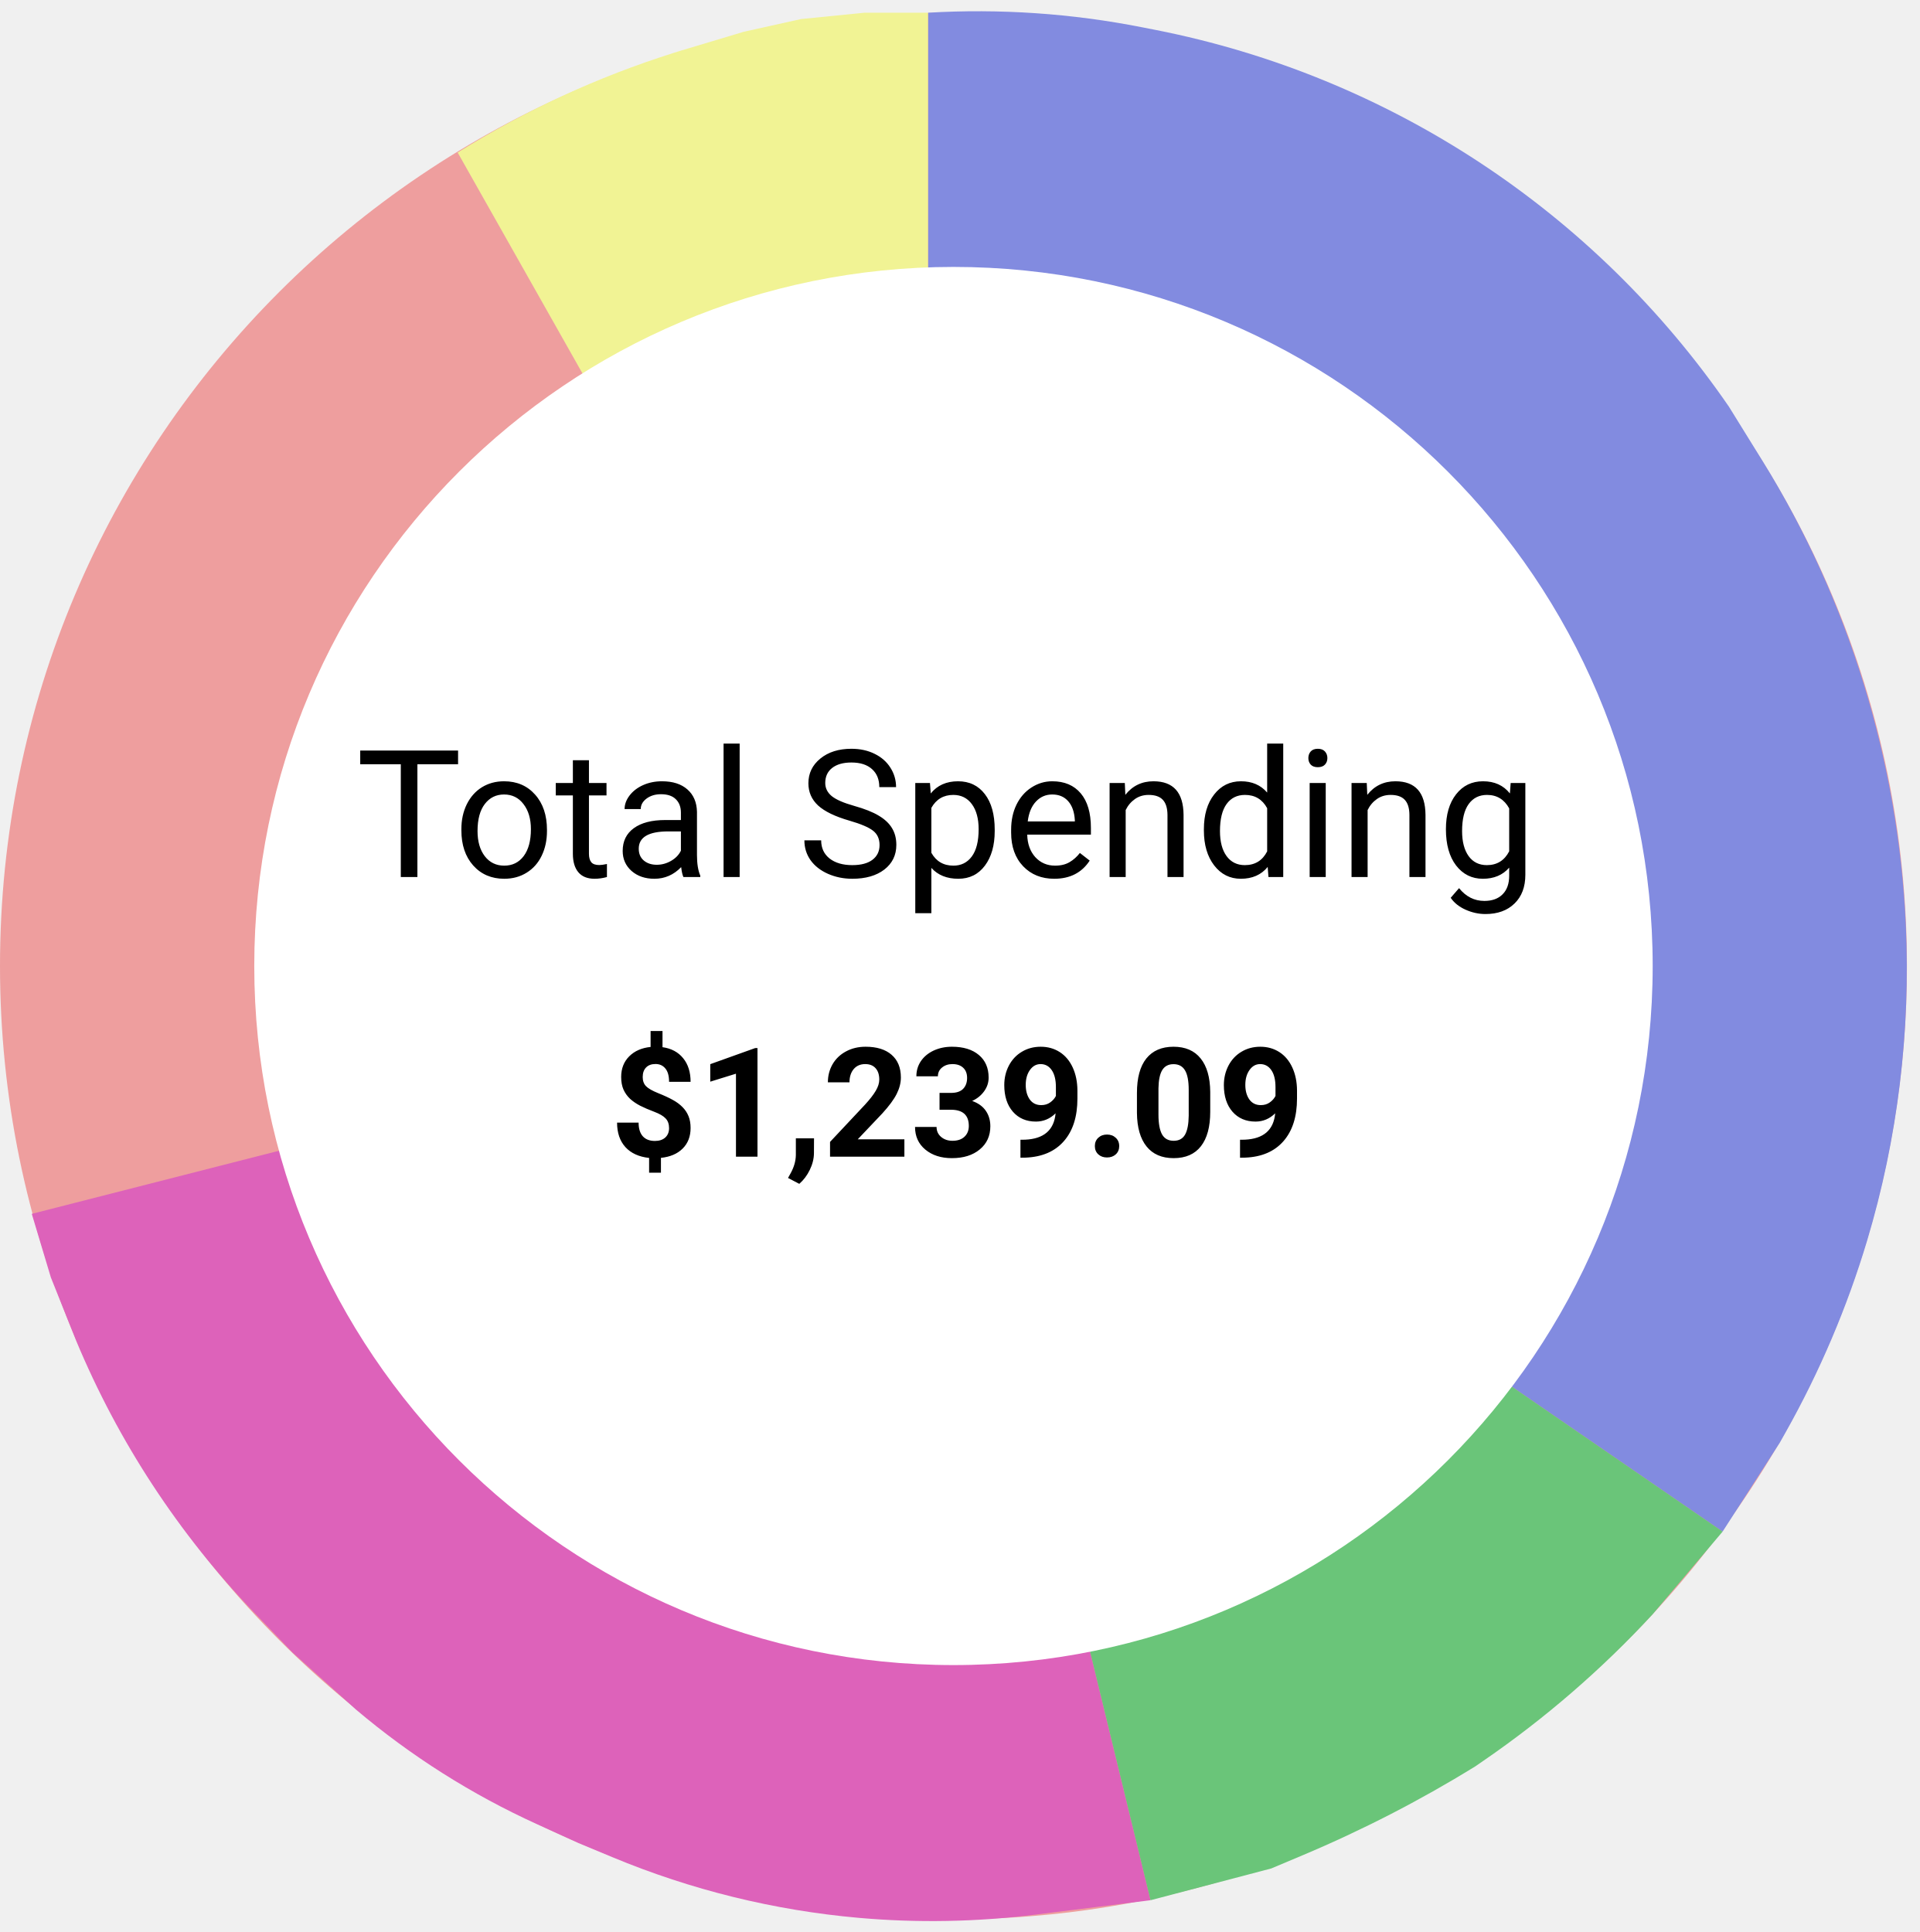
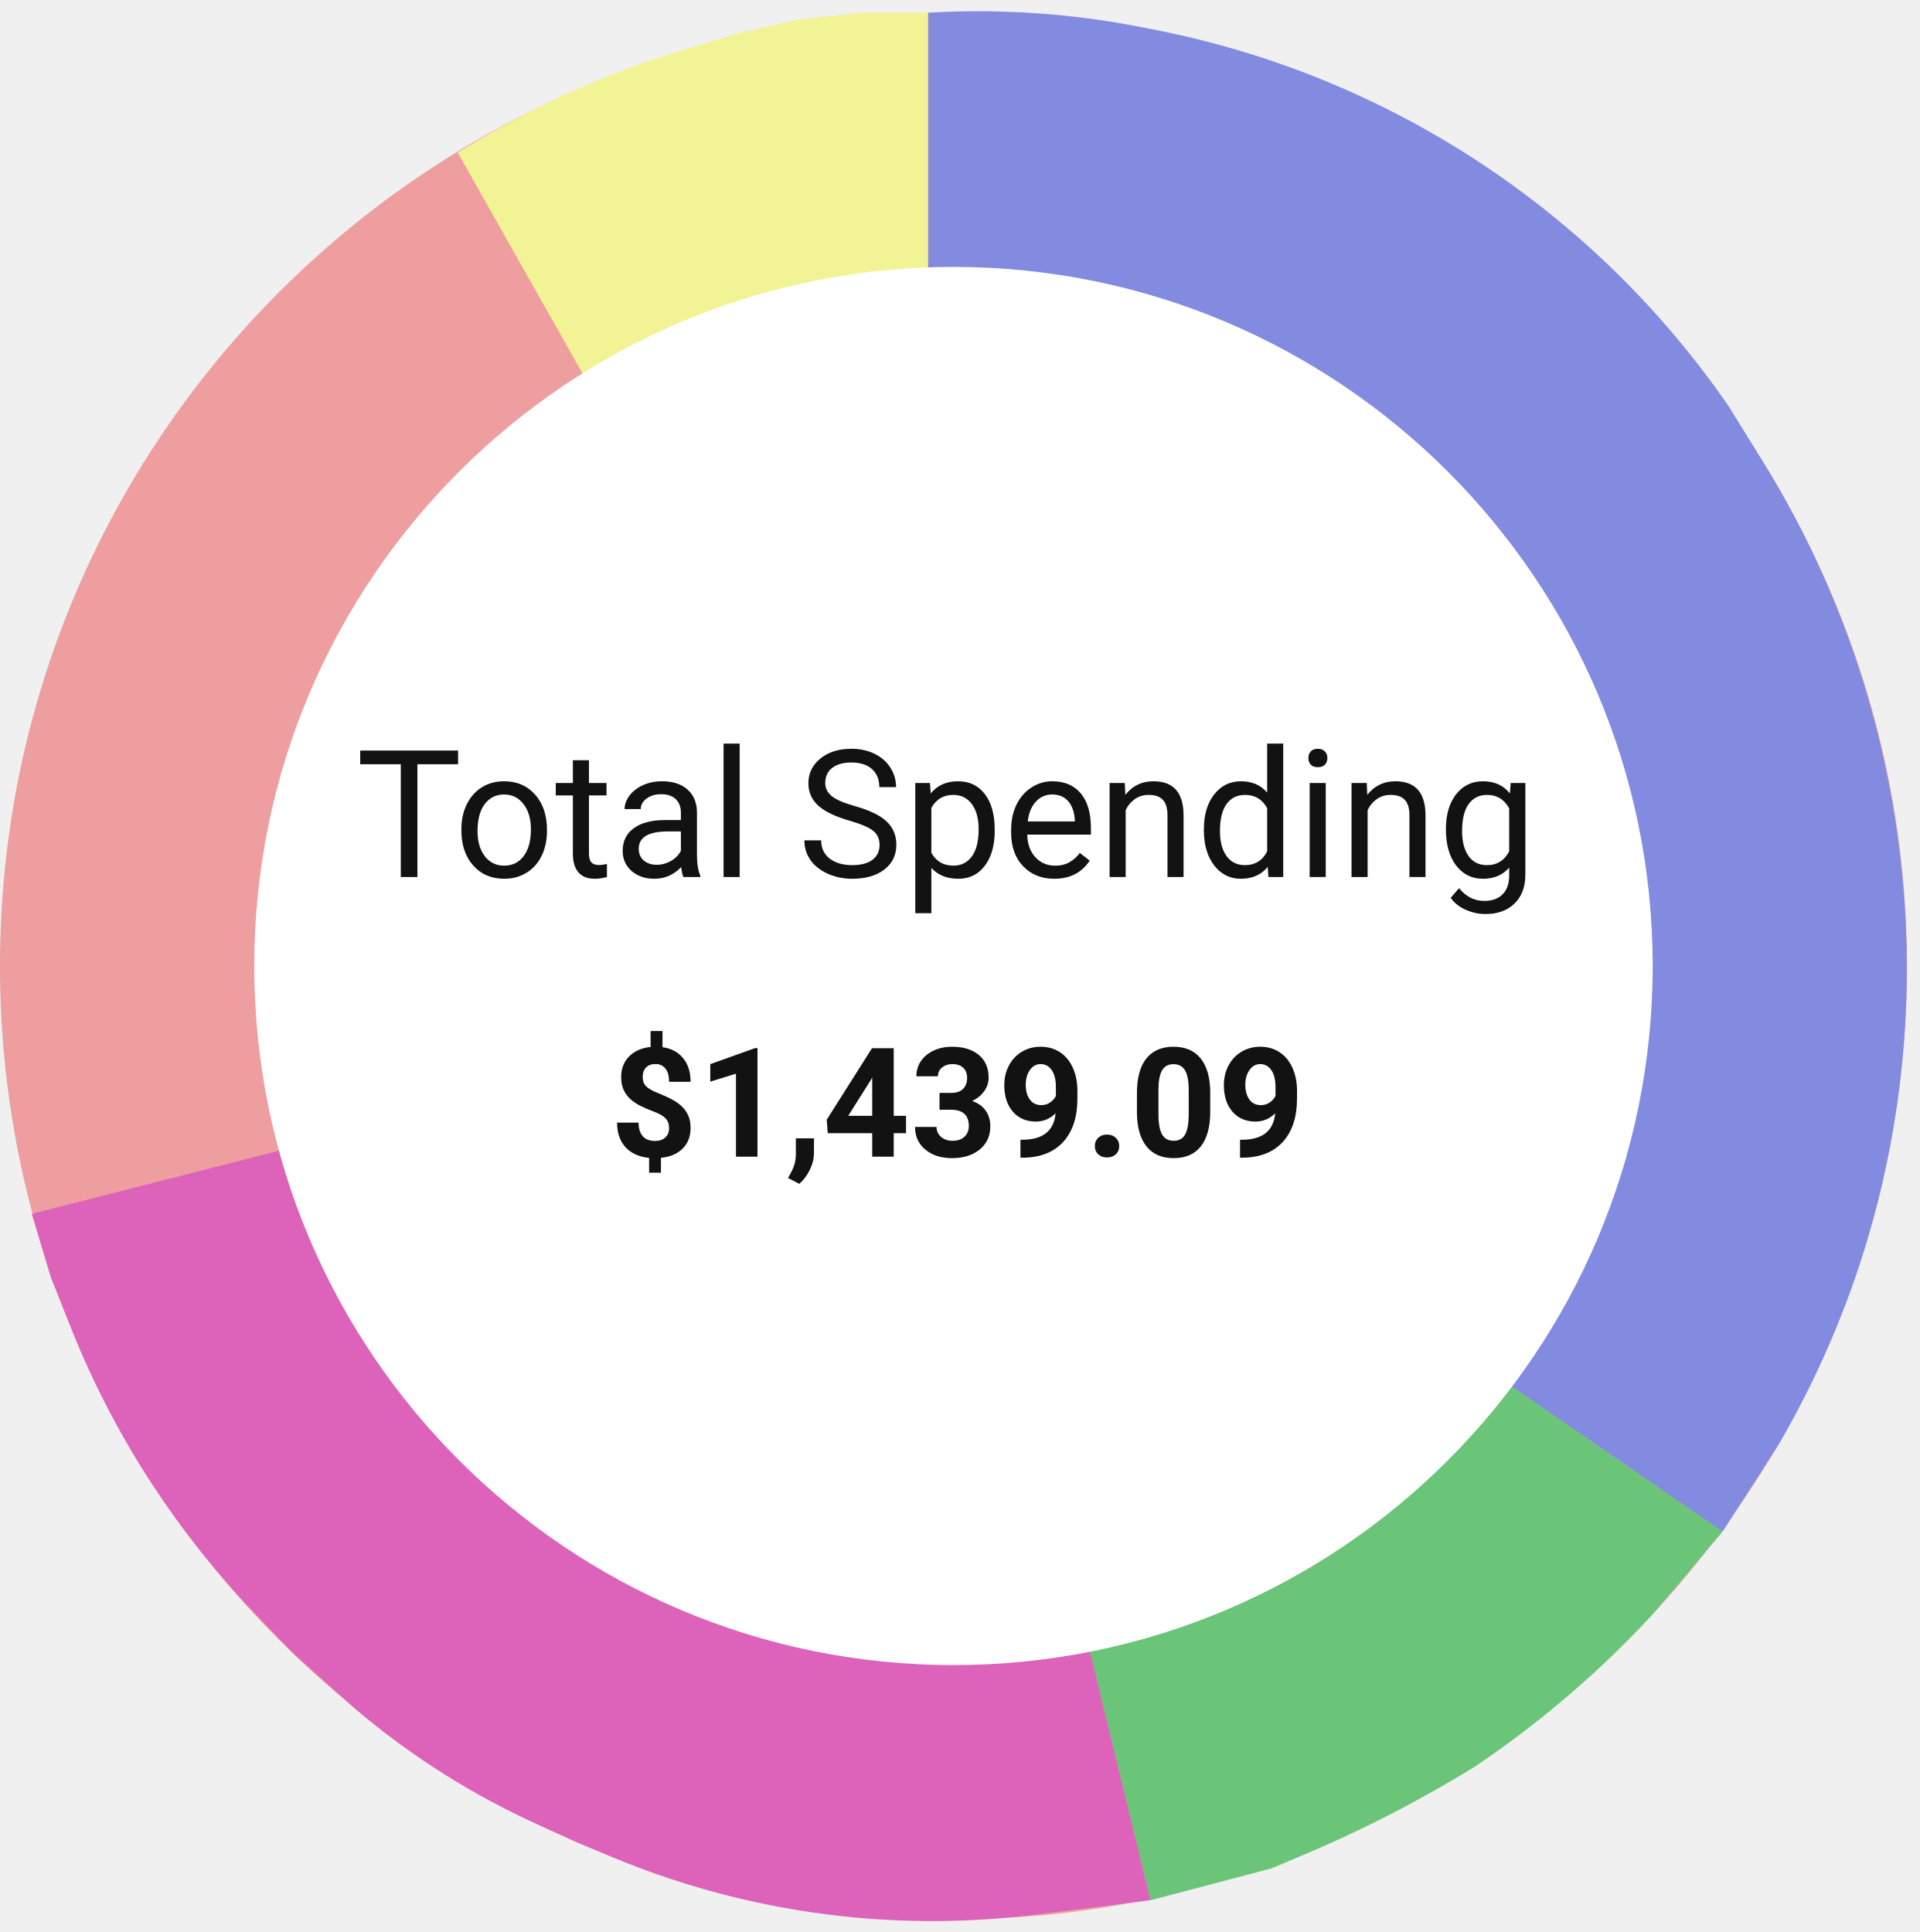
<svg xmlns="http://www.w3.org/2000/svg" width="151" height="152" viewBox="0 0 151 152" fill="none">
  <circle cx="75" cy="76" r="75" fill="#EE9E9E" />
  <path d="M90.5 149.5L73 77.5L2.5 95.5L4 100.5L6 105.5C9.305 113.431 14.053 120.68 20.003 126.878L23 130L28 134.5C32.313 138.149 37.108 141.186 42.252 143.523L45.5 145L48.175 146.115C54.355 148.69 60.894 150.299 67.563 150.888C72.175 151.295 76.816 151.21 81.41 150.636L90.5 149.5Z" fill="#DD62BA" />
  <path d="M73 77.5V1C78.644 0.668 84.307 1.054 89.853 2.149L90.927 2.36C109.245 5.976 125.422 16.614 136 32L138.66 36.297C145.441 47.251 149.319 59.902 149.912 72.771C150.298 81.133 149.271 89.596 146.866 97.615C145.293 102.855 143.146 107.906 140.464 112.675L140 113.5L135.5 120.5L73 77.5Z" fill="#828BE0" />
  <path d="M135.5 120.5L73 77.5L90.5 149.5L100 147L102.466 145.962C107.148 143.99 111.673 141.663 116 139L116.711 138.511C121.555 135.181 126.012 131.32 130 127L135.5 120.5Z" fill="#6AC579" />
  <path d="M73 1V77.5L36 12C41.312 8.68 47.023 6.045 52.996 4.159L53.5 4L58.5 2.5L63 1.5L68 1H73Z" fill="#F1F394" />
  <circle cx="75" cy="76" r="55" fill="white" />
-   <path d="M36.032 60.127H32.833V69H31.527V60.127H28.335V59.047H36.032V60.127ZM36.292 65.233C36.292 64.509 36.433 63.857 36.716 63.278C37.003 62.7 37.399 62.253 37.905 61.938C38.416 61.624 38.997 61.467 39.648 61.467C40.656 61.467 41.469 61.815 42.089 62.513C42.713 63.21 43.025 64.137 43.025 65.295V65.384C43.025 66.104 42.886 66.751 42.608 67.325C42.335 67.895 41.941 68.339 41.426 68.658C40.915 68.977 40.328 69.137 39.662 69.137C38.66 69.137 37.846 68.788 37.222 68.091C36.602 67.394 36.292 66.471 36.292 65.322V65.233ZM37.563 65.384C37.563 66.204 37.753 66.863 38.131 67.359C38.514 67.856 39.024 68.105 39.662 68.105C40.305 68.105 40.815 67.854 41.193 67.353C41.572 66.847 41.761 66.14 41.761 65.233C41.761 64.422 41.567 63.766 41.18 63.265C40.797 62.759 40.286 62.506 39.648 62.506C39.024 62.506 38.52 62.754 38.138 63.251C37.755 63.748 37.563 64.459 37.563 65.384ZM46.327 59.812V61.603H47.708V62.581H46.327V67.168C46.327 67.464 46.389 67.688 46.512 67.838C46.635 67.984 46.844 68.057 47.141 68.057C47.286 68.057 47.487 68.029 47.742 67.975V69C47.41 69.091 47.086 69.137 46.772 69.137C46.206 69.137 45.78 68.966 45.493 68.624C45.206 68.282 45.062 67.797 45.062 67.168V62.581H43.716V61.603H45.062V59.812H46.327ZM53.758 69C53.685 68.854 53.626 68.594 53.58 68.221C52.992 68.831 52.29 69.137 51.475 69.137C50.745 69.137 50.146 68.932 49.677 68.522C49.212 68.107 48.98 67.583 48.98 66.949C48.98 66.179 49.271 65.582 49.855 65.158C50.442 64.73 51.267 64.516 52.329 64.516H53.56V63.935C53.56 63.492 53.427 63.142 53.163 62.882C52.899 62.617 52.509 62.485 51.994 62.485C51.543 62.485 51.165 62.599 50.859 62.827C50.554 63.055 50.401 63.331 50.401 63.654H49.13C49.13 63.285 49.26 62.93 49.52 62.588C49.784 62.242 50.139 61.968 50.586 61.768C51.037 61.567 51.532 61.467 52.069 61.467C52.922 61.467 53.589 61.681 54.072 62.109C54.555 62.533 54.806 63.119 54.824 63.866V67.27C54.824 67.95 54.911 68.49 55.084 68.891V69H53.758ZM51.659 68.036C52.056 68.036 52.432 67.934 52.787 67.728C53.143 67.523 53.4 67.257 53.56 66.929V65.411H52.568C51.019 65.411 50.244 65.865 50.244 66.772C50.244 67.168 50.376 67.478 50.641 67.701C50.905 67.924 51.245 68.036 51.659 68.036ZM58.181 69H56.916V58.5H58.181V69ZM66.814 64.564C65.689 64.24 64.868 63.843 64.353 63.374C63.843 62.9 63.588 62.317 63.588 61.624C63.588 60.84 63.9 60.193 64.524 59.683C65.153 59.168 65.969 58.91 66.972 58.91C67.655 58.91 68.264 59.042 68.797 59.307C69.335 59.571 69.749 59.935 70.041 60.4C70.337 60.865 70.485 61.373 70.485 61.925H69.166C69.166 61.323 68.975 60.852 68.592 60.51C68.209 60.163 67.669 59.99 66.972 59.99C66.325 59.99 65.819 60.134 65.454 60.421C65.094 60.703 64.914 61.098 64.914 61.603C64.914 62.009 65.085 62.353 65.427 62.636C65.773 62.914 66.359 63.169 67.184 63.401C68.013 63.634 68.66 63.891 69.125 64.174C69.594 64.452 69.941 64.778 70.164 65.151C70.392 65.525 70.506 65.965 70.506 66.471C70.506 67.277 70.191 67.924 69.562 68.412C68.934 68.895 68.093 69.137 67.04 69.137C66.356 69.137 65.718 69.007 65.126 68.747C64.534 68.483 64.076 68.123 63.752 67.667C63.433 67.211 63.273 66.694 63.273 66.115H64.593C64.593 66.717 64.814 67.193 65.256 67.544C65.703 67.89 66.297 68.064 67.04 68.064C67.733 68.064 68.264 67.922 68.633 67.64C69.002 67.357 69.186 66.972 69.186 66.484C69.186 65.997 69.016 65.621 68.674 65.356C68.332 65.088 67.712 64.823 66.814 64.564ZM78.244 65.384C78.244 66.509 77.987 67.416 77.472 68.105C76.957 68.793 76.259 69.137 75.38 69.137C74.482 69.137 73.776 68.852 73.261 68.282V71.844H71.996V61.603H73.151L73.213 62.424C73.728 61.786 74.443 61.467 75.359 61.467C76.248 61.467 76.95 61.802 77.465 62.472C77.984 63.142 78.244 64.074 78.244 65.268V65.384ZM76.98 65.24C76.98 64.406 76.802 63.748 76.446 63.265C76.091 62.782 75.603 62.54 74.983 62.54C74.218 62.54 73.644 62.88 73.261 63.559V67.093C73.639 67.767 74.218 68.105 74.997 68.105C75.603 68.105 76.084 67.865 76.439 67.387C76.799 66.904 76.98 66.188 76.98 65.24ZM82.927 69.137C81.924 69.137 81.108 68.809 80.48 68.152C79.851 67.492 79.536 66.61 79.536 65.507V65.274C79.536 64.541 79.675 63.887 79.953 63.312C80.236 62.734 80.628 62.283 81.129 61.959C81.635 61.631 82.182 61.467 82.769 61.467C83.731 61.467 84.478 61.783 85.012 62.417C85.545 63.05 85.811 63.957 85.811 65.138V65.664H80.801C80.819 66.393 81.031 66.983 81.436 67.435C81.847 67.881 82.366 68.105 82.995 68.105C83.442 68.105 83.82 68.013 84.13 67.831C84.44 67.649 84.711 67.407 84.943 67.106L85.716 67.708C85.096 68.66 84.166 69.137 82.927 69.137ZM82.769 62.506C82.259 62.506 81.831 62.693 81.484 63.066C81.138 63.435 80.924 63.955 80.842 64.625H84.547V64.529C84.51 63.887 84.337 63.39 84.027 63.039C83.717 62.684 83.298 62.506 82.769 62.506ZM88.478 61.603L88.519 62.533C89.084 61.822 89.822 61.467 90.733 61.467C92.296 61.467 93.085 62.349 93.099 64.112V69H91.834V64.106C91.829 63.572 91.706 63.178 91.465 62.923C91.228 62.668 90.856 62.54 90.351 62.54C89.94 62.54 89.58 62.649 89.27 62.868C88.961 63.087 88.719 63.374 88.546 63.73V69H87.281V61.603H88.478ZM94.698 65.24C94.698 64.106 94.967 63.194 95.505 62.506C96.043 61.813 96.747 61.467 97.617 61.467C98.483 61.467 99.169 61.763 99.675 62.355V58.5H100.939V69H99.777L99.716 68.207C99.21 68.827 98.506 69.137 97.603 69.137C96.747 69.137 96.047 68.786 95.505 68.084C94.967 67.382 94.698 66.466 94.698 65.336V65.24ZM95.963 65.384C95.963 66.222 96.136 66.879 96.482 67.353C96.829 67.826 97.307 68.064 97.918 68.064C98.72 68.064 99.306 67.704 99.675 66.983V63.586C99.296 62.889 98.716 62.54 97.932 62.54C97.312 62.54 96.829 62.779 96.482 63.258C96.136 63.736 95.963 64.445 95.963 65.384ZM104.282 69H103.018V61.603H104.282V69ZM102.915 59.642C102.915 59.437 102.977 59.263 103.1 59.122C103.227 58.981 103.414 58.91 103.66 58.91C103.906 58.91 104.093 58.981 104.221 59.122C104.348 59.263 104.412 59.437 104.412 59.642C104.412 59.847 104.348 60.018 104.221 60.154C104.093 60.291 103.906 60.359 103.66 60.359C103.414 60.359 103.227 60.291 103.1 60.154C102.977 60.018 102.915 59.847 102.915 59.642ZM107.509 61.603L107.55 62.533C108.115 61.822 108.853 61.467 109.765 61.467C111.328 61.467 112.116 62.349 112.13 64.112V69H110.865V64.106C110.861 63.572 110.738 63.178 110.496 62.923C110.259 62.668 109.888 62.54 109.382 62.54C108.972 62.54 108.612 62.649 108.302 62.868C107.992 63.087 107.75 63.374 107.577 63.73V69H106.312V61.603H107.509ZM113.736 65.24C113.736 64.087 114.003 63.171 114.536 62.492C115.069 61.809 115.776 61.467 116.655 61.467C117.558 61.467 118.262 61.786 118.768 62.424L118.829 61.603H119.984V68.822C119.984 69.779 119.7 70.534 119.13 71.085C118.565 71.636 117.804 71.912 116.847 71.912C116.313 71.912 115.792 71.798 115.281 71.57C114.771 71.342 114.381 71.03 114.112 70.634L114.769 69.875C115.311 70.545 115.974 70.88 116.758 70.88C117.373 70.88 117.852 70.707 118.193 70.36C118.54 70.014 118.713 69.526 118.713 68.897V68.262C118.207 68.845 117.517 69.137 116.642 69.137C115.776 69.137 115.074 68.788 114.536 68.091C114.003 67.394 113.736 66.443 113.736 65.24ZM115.008 65.384C115.008 66.218 115.179 66.874 115.521 67.353C115.862 67.826 116.341 68.064 116.956 68.064C117.754 68.064 118.339 67.701 118.713 66.977V63.6C118.326 62.893 117.744 62.54 116.97 62.54C116.354 62.54 115.874 62.779 115.527 63.258C115.181 63.736 115.008 64.445 115.008 65.384Z" fill="black" />
-   <path d="M52.629 88.756C52.629 88.436 52.539 88.182 52.359 87.994C52.184 87.803 51.883 87.627 51.457 87.467C51.031 87.307 50.664 87.148 50.355 86.992C50.047 86.832 49.781 86.65 49.559 86.447C49.34 86.24 49.168 85.998 49.043 85.721C48.922 85.443 48.861 85.113 48.861 84.731C48.861 84.07 49.072 83.529 49.494 83.107C49.916 82.686 50.477 82.439 51.176 82.369V81.115H52.113V82.387C52.805 82.484 53.346 82.773 53.736 83.254C54.127 83.731 54.322 84.35 54.322 85.111H52.629C52.629 84.643 52.531 84.293 52.336 84.062C52.145 83.828 51.887 83.711 51.562 83.711C51.242 83.711 50.994 83.803 50.818 83.986C50.643 84.166 50.555 84.416 50.555 84.736C50.555 85.033 50.641 85.272 50.812 85.451C50.984 85.631 51.303 85.814 51.768 86.002C52.236 86.189 52.621 86.367 52.922 86.535C53.223 86.699 53.477 86.887 53.684 87.098C53.891 87.305 54.049 87.543 54.158 87.812C54.268 88.078 54.322 88.389 54.322 88.744C54.322 89.408 54.115 89.947 53.701 90.361C53.287 90.775 52.717 91.019 51.99 91.094V92.26H51.059V91.1C50.258 91.014 49.637 90.731 49.195 90.25C48.758 89.766 48.539 89.123 48.539 88.322H50.232C50.232 88.787 50.342 89.144 50.56 89.394C50.783 89.641 51.102 89.764 51.516 89.764C51.859 89.764 52.131 89.674 52.33 89.494C52.529 89.311 52.629 89.064 52.629 88.756ZM59.584 91H57.891V84.473L55.869 85.1V83.723L59.402 82.457H59.584V91ZM62.871 93.139L61.986 92.676L62.197 92.295C62.459 91.818 62.594 91.344 62.602 90.871V89.559H64.031L64.025 90.731C64.022 91.164 63.912 91.602 63.697 92.043C63.482 92.484 63.207 92.85 62.871 93.139ZM71.139 91H65.291V89.84L68.051 86.898C68.43 86.484 68.709 86.123 68.889 85.814C69.072 85.506 69.164 85.213 69.164 84.936C69.164 84.557 69.068 84.26 68.877 84.045C68.686 83.826 68.412 83.717 68.057 83.717C67.674 83.717 67.371 83.85 67.148 84.115C66.93 84.377 66.82 84.723 66.82 85.152H65.121C65.121 84.633 65.244 84.158 65.49 83.728C65.74 83.299 66.092 82.963 66.545 82.721C66.998 82.475 67.512 82.352 68.086 82.352C68.965 82.352 69.647 82.562 70.131 82.984C70.619 83.406 70.863 84.002 70.863 84.772C70.863 85.193 70.754 85.623 70.535 86.061C70.316 86.498 69.941 87.008 69.41 87.59L67.471 89.635H71.139V91ZM73.904 85.984H74.807C75.236 85.984 75.555 85.877 75.762 85.662C75.969 85.447 76.072 85.162 76.072 84.807C76.072 84.463 75.969 84.195 75.762 84.004C75.559 83.812 75.277 83.717 74.918 83.717C74.594 83.717 74.322 83.807 74.103 83.986C73.885 84.162 73.775 84.393 73.775 84.678H72.082C72.082 84.232 72.201 83.834 72.439 83.482C72.682 83.127 73.018 82.85 73.447 82.65C73.881 82.451 74.357 82.352 74.877 82.352C75.779 82.352 76.486 82.568 76.998 83.002C77.51 83.432 77.766 84.025 77.766 84.783C77.766 85.174 77.647 85.533 77.408 85.861C77.17 86.189 76.857 86.441 76.471 86.617C76.951 86.789 77.309 87.047 77.543 87.391C77.781 87.734 77.9 88.141 77.9 88.609C77.9 89.367 77.623 89.975 77.068 90.432C76.518 90.889 75.787 91.117 74.877 91.117C74.025 91.117 73.328 90.893 72.785 90.443C72.246 89.994 71.977 89.4 71.977 88.662H73.67C73.67 88.982 73.789 89.244 74.027 89.447C74.269 89.65 74.566 89.752 74.918 89.752C75.32 89.752 75.635 89.647 75.861 89.436C76.092 89.221 76.207 88.938 76.207 88.586C76.207 87.734 75.738 87.309 74.801 87.309H73.904V85.984ZM83.033 87.59C82.592 88.023 82.076 88.24 81.486 88.24C80.732 88.24 80.129 87.982 79.676 87.467C79.223 86.947 78.996 86.248 78.996 85.369C78.996 84.811 79.117 84.299 79.359 83.834C79.606 83.365 79.947 83.002 80.385 82.744C80.822 82.482 81.314 82.352 81.861 82.352C82.424 82.352 82.924 82.492 83.361 82.773C83.799 83.055 84.139 83.459 84.381 83.986C84.623 84.514 84.746 85.117 84.75 85.797V86.424C84.75 87.846 84.397 88.963 83.689 89.775C82.982 90.588 81.981 91.022 80.684 91.076L80.268 91.082V89.67L80.643 89.664C82.115 89.598 82.912 88.906 83.033 87.59ZM81.902 86.945C82.176 86.945 82.41 86.875 82.606 86.734C82.805 86.594 82.955 86.424 83.057 86.225V85.527C83.057 84.953 82.947 84.508 82.728 84.191C82.51 83.875 82.217 83.717 81.85 83.717C81.51 83.717 81.231 83.873 81.012 84.186C80.793 84.494 80.684 84.883 80.684 85.352C80.684 85.816 80.789 86.199 81 86.5C81.215 86.797 81.516 86.945 81.902 86.945ZM86.121 90.168C86.121 89.898 86.211 89.68 86.391 89.512C86.574 89.344 86.803 89.26 87.076 89.26C87.353 89.26 87.582 89.344 87.762 89.512C87.945 89.68 88.037 89.898 88.037 90.168C88.037 90.434 87.947 90.65 87.768 90.818C87.588 90.982 87.357 91.064 87.076 91.064C86.799 91.064 86.57 90.982 86.391 90.818C86.211 90.65 86.121 90.434 86.121 90.168ZM95.197 87.473C95.197 88.652 94.953 89.555 94.465 90.18C93.977 90.805 93.262 91.117 92.32 91.117C91.391 91.117 90.68 90.811 90.188 90.197C89.695 89.584 89.443 88.705 89.432 87.561V85.99C89.432 84.799 89.678 83.894 90.17 83.277C90.666 82.66 91.379 82.352 92.309 82.352C93.238 82.352 93.949 82.658 94.441 83.272C94.934 83.881 95.186 84.758 95.197 85.902V87.473ZM93.504 85.75C93.504 85.043 93.406 84.529 93.211 84.209C93.019 83.885 92.719 83.723 92.309 83.723C91.91 83.723 91.615 83.877 91.424 84.186C91.236 84.49 91.137 84.969 91.125 85.621V87.695C91.125 88.391 91.219 88.908 91.406 89.248C91.598 89.584 91.902 89.752 92.32 89.752C92.734 89.752 93.033 89.59 93.217 89.266C93.4 88.941 93.496 88.445 93.504 87.777V85.75ZM100.307 87.59C99.865 88.023 99.35 88.24 98.76 88.24C98.006 88.24 97.402 87.982 96.949 87.467C96.496 86.947 96.269 86.248 96.269 85.369C96.269 84.811 96.391 84.299 96.633 83.834C96.879 83.365 97.221 83.002 97.658 82.744C98.096 82.482 98.588 82.352 99.135 82.352C99.697 82.352 100.197 82.492 100.635 82.773C101.072 83.055 101.412 83.459 101.654 83.986C101.896 84.514 102.02 85.117 102.023 85.797V86.424C102.023 87.846 101.67 88.963 100.963 89.775C100.256 90.588 99.254 91.022 97.957 91.076L97.541 91.082V89.67L97.916 89.664C99.389 89.598 100.186 88.906 100.307 87.59ZM99.176 86.945C99.449 86.945 99.684 86.875 99.879 86.734C100.078 86.594 100.229 86.424 100.33 86.225V85.527C100.33 84.953 100.221 84.508 100.002 84.191C99.783 83.875 99.49 83.717 99.123 83.717C98.783 83.717 98.504 83.873 98.285 84.186C98.066 84.494 97.957 84.883 97.957 85.352C97.957 85.816 98.062 86.199 98.273 86.5C98.488 86.797 98.789 86.945 99.176 86.945Z" fill="black" />
+   <path d="M36.032 60.127H32.833V69H31.527V60.127H28.335V59.047H36.032V60.127ZM36.292 65.233C36.292 64.509 36.433 63.857 36.716 63.278C37.003 62.7 37.399 62.253 37.905 61.938C38.416 61.624 38.997 61.467 39.648 61.467C40.656 61.467 41.469 61.815 42.089 62.513C42.713 63.21 43.025 64.137 43.025 65.295V65.384C43.025 66.104 42.886 66.751 42.608 67.325C42.335 67.895 41.941 68.339 41.426 68.658C40.915 68.977 40.328 69.137 39.662 69.137C38.66 69.137 37.846 68.788 37.222 68.091C36.602 67.394 36.292 66.471 36.292 65.322V65.233ZM37.563 65.384C37.563 66.204 37.753 66.863 38.131 67.359C38.514 67.856 39.024 68.105 39.662 68.105C40.305 68.105 40.815 67.854 41.193 67.353C41.572 66.847 41.761 66.14 41.761 65.233C41.761 64.422 41.567 63.766 41.18 63.265C40.797 62.759 40.286 62.506 39.648 62.506C39.024 62.506 38.52 62.754 38.138 63.251C37.755 63.748 37.563 64.459 37.563 65.384ZM46.327 59.812V61.603H47.708V62.581H46.327V67.168C46.327 67.464 46.389 67.688 46.512 67.838C46.635 67.984 46.844 68.057 47.141 68.057C47.286 68.057 47.487 68.029 47.742 67.975V69C47.41 69.091 47.086 69.137 46.772 69.137C46.206 69.137 45.78 68.966 45.493 68.624C45.206 68.282 45.062 67.797 45.062 67.168V62.581H43.716V61.603H45.062V59.812H46.327ZM53.758 69C53.685 68.854 53.626 68.594 53.58 68.221C52.992 68.831 52.29 69.137 51.475 69.137C50.745 69.137 50.146 68.932 49.677 68.522C49.212 68.107 48.98 67.583 48.98 66.949C48.98 66.179 49.271 65.582 49.855 65.158C50.442 64.73 51.267 64.516 52.329 64.516H53.56V63.935C53.56 63.492 53.427 63.142 53.163 62.882C52.899 62.617 52.509 62.485 51.994 62.485C51.543 62.485 51.165 62.599 50.859 62.827C50.554 63.055 50.401 63.331 50.401 63.654H49.13C49.13 63.285 49.26 62.93 49.52 62.588C49.784 62.242 50.139 61.968 50.586 61.768C51.037 61.567 51.532 61.467 52.069 61.467C52.922 61.467 53.589 61.681 54.072 62.109C54.555 62.533 54.806 63.119 54.824 63.866V67.27C54.824 67.95 54.911 68.49 55.084 68.891V69H53.758ZM51.659 68.036C52.056 68.036 52.432 67.934 52.787 67.728C53.143 67.523 53.4 67.257 53.56 66.929V65.411H52.568C51.019 65.411 50.244 65.865 50.244 66.772C50.244 67.168 50.376 67.478 50.641 67.701C50.905 67.924 51.245 68.036 51.659 68.036ZM58.181 69H56.916V58.5H58.181V69ZM66.814 64.564C65.689 64.24 64.868 63.843 64.353 63.374C63.843 62.9 63.588 62.317 63.588 61.624C63.588 60.84 63.9 60.193 64.524 59.683C65.153 59.168 65.969 58.91 66.972 58.91C67.655 58.91 68.264 59.042 68.797 59.307C69.335 59.571 69.749 59.935 70.041 60.4C70.337 60.865 70.485 61.373 70.485 61.925H69.166C69.166 61.323 68.975 60.852 68.592 60.51C68.209 60.163 67.669 59.99 66.972 59.99C66.325 59.99 65.819 60.134 65.454 60.421C65.094 60.703 64.914 61.098 64.914 61.603C64.914 62.009 65.085 62.353 65.427 62.636C65.773 62.914 66.359 63.169 67.184 63.401C68.013 63.634 68.66 63.891 69.125 64.174C69.594 64.452 69.941 64.778 70.164 65.151C70.392 65.525 70.506 65.965 70.506 66.471C70.506 67.277 70.191 67.924 69.562 68.412C68.934 68.895 68.093 69.137 67.04 69.137C66.356 69.137 65.718 69.007 65.126 68.747C64.534 68.483 64.076 68.123 63.752 67.667C63.433 67.211 63.273 66.694 63.273 66.115H64.593C64.593 66.717 64.814 67.193 65.256 67.544C65.703 67.89 66.297 68.064 67.04 68.064C67.733 68.064 68.264 67.922 68.633 67.64C69.002 67.357 69.186 66.972 69.186 66.484C69.186 65.997 69.016 65.621 68.674 65.356C68.332 65.088 67.712 64.823 66.814 64.564ZM78.244 65.384C78.244 66.509 77.987 67.416 77.472 68.105C76.957 68.793 76.259 69.137 75.38 69.137C74.482 69.137 73.776 68.852 73.261 68.282V71.844H71.996V61.603H73.151L73.213 62.424C73.728 61.786 74.443 61.467 75.359 61.467C76.248 61.467 76.95 61.802 77.465 62.472C77.984 63.142 78.244 64.074 78.244 65.268V65.384ZM76.98 65.24C76.98 64.406 76.802 63.748 76.446 63.265C76.091 62.782 75.603 62.54 74.983 62.54C74.218 62.54 73.644 62.88 73.261 63.559V67.093C73.639 67.767 74.218 68.105 74.997 68.105C75.603 68.105 76.084 67.865 76.439 67.387C76.799 66.904 76.98 66.188 76.98 65.24ZM82.927 69.137C81.924 69.137 81.108 68.809 80.48 68.152C79.851 67.492 79.536 66.61 79.536 65.507V65.274C79.536 64.541 79.675 63.887 79.953 63.312C80.236 62.734 80.628 62.283 81.129 61.959C81.635 61.631 82.182 61.467 82.769 61.467C83.731 61.467 84.478 61.783 85.012 62.417C85.545 63.05 85.811 63.957 85.811 65.138V65.664H80.801C80.819 66.393 81.031 66.983 81.436 67.435C81.847 67.881 82.366 68.105 82.995 68.105C83.442 68.105 83.82 68.013 84.13 67.831C84.44 67.649 84.711 67.407 84.943 67.106L85.716 67.708C85.096 68.66 84.166 69.137 82.927 69.137ZM82.769 62.506C82.259 62.506 81.831 62.693 81.484 63.066C81.138 63.435 80.924 63.955 80.842 64.625H84.547V64.529C84.51 63.887 84.337 63.39 84.027 63.039C83.717 62.684 83.298 62.506 82.769 62.506ZM88.478 61.603L88.519 62.533C89.084 61.822 89.822 61.467 90.733 61.467C92.296 61.467 93.085 62.349 93.099 64.112V69H91.834V64.106C91.829 63.572 91.706 63.178 91.465 62.923C91.228 62.668 90.856 62.54 90.351 62.54C89.94 62.54 89.58 62.649 89.27 62.868C88.961 63.087 88.719 63.374 88.546 63.73V69H87.281V61.603H88.478ZM94.698 65.24C94.698 64.106 94.967 63.194 95.505 62.506C96.043 61.813 96.747 61.467 97.617 61.467C98.483 61.467 99.169 61.763 99.675 62.355V58.5H100.939V69H99.777L99.716 68.207C99.21 68.827 98.506 69.137 97.603 69.137C96.747 69.137 96.047 68.786 95.505 68.084C94.967 67.382 94.698 66.466 94.698 65.336V65.24ZM95.963 65.384C95.963 66.222 96.136 66.879 96.482 67.353C96.829 67.826 97.307 68.064 97.918 68.064C98.72 68.064 99.306 67.704 99.675 66.983V63.586C99.296 62.889 98.716 62.54 97.932 62.54C97.312 62.54 96.829 62.779 96.482 63.258C96.136 63.736 95.963 64.445 95.963 65.384ZM104.282 69H103.018V61.603H104.282V69ZM102.915 59.642C102.915 59.437 102.977 59.263 103.1 59.122C103.227 58.981 103.414 58.91 103.66 58.91C103.906 58.91 104.093 58.981 104.221 59.122C104.348 59.263 104.412 59.437 104.412 59.642C104.412 59.847 104.348 60.018 104.221 60.154C104.093 60.291 103.906 60.359 103.66 60.359C103.414 60.359 103.227 60.291 103.1 60.154C102.977 60.018 102.915 59.847 102.915 59.642ZM107.509 61.603L107.55 62.533C108.115 61.822 108.853 61.467 109.765 61.467C111.328 61.467 112.116 62.349 112.13 64.112V69H110.865V64.106C110.861 63.572 110.738 63.178 110.496 62.923C110.259 62.668 109.888 62.54 109.382 62.54C108.972 62.54 108.612 62.649 108.302 62.868C107.992 63.087 107.75 63.374 107.577 63.73V69H106.312V61.603H107.509ZM113.736 65.24C113.736 64.087 114.003 63.171 114.536 62.492C115.069 61.809 115.776 61.467 116.655 61.467C117.558 61.467 118.262 61.786 118.768 62.424L118.829 61.603H119.984V68.822C119.984 69.779 119.7 70.534 119.13 71.085C118.565 71.636 117.804 71.912 116.847 71.912C116.313 71.912 115.792 71.798 115.281 71.57C114.771 71.342 114.381 71.03 114.112 70.634L114.769 69.875C115.311 70.545 115.974 70.88 116.758 70.88C117.373 70.88 117.852 70.707 118.193 70.36C118.54 70.014 118.713 69.526 118.713 68.897V68.262C118.207 68.845 117.517 69.137 116.642 69.137C115.776 69.137 115.074 68.788 114.536 68.091C114.003 67.394 113.736 66.443 113.736 65.24ZM115.008 65.384C115.008 66.218 115.179 66.874 115.521 67.353C115.862 67.826 116.341 68.064 116.956 68.064C117.754 68.064 118.339 67.701 118.713 66.977V63.6C118.326 62.893 117.744 62.54 116.97 62.54C116.354 62.54 115.874 62.779 115.527 63.258C115.181 63.736 115.008 64.445 115.008 65.384Z" fill="#121212" />
+   <path d="M52.629 88.756C52.629 88.436 52.539 88.182 52.359 87.994C52.184 87.803 51.883 87.627 51.457 87.467C51.031 87.307 50.664 87.148 50.355 86.992C50.047 86.832 49.781 86.65 49.559 86.447C49.34 86.24 49.168 85.998 49.043 85.721C48.922 85.443 48.861 85.113 48.861 84.731C48.861 84.07 49.072 83.529 49.494 83.107C49.916 82.686 50.477 82.439 51.176 82.369V81.115H52.113V82.387C52.805 82.484 53.346 82.773 53.736 83.254C54.127 83.731 54.322 84.35 54.322 85.111H52.629C52.629 84.643 52.531 84.293 52.336 84.062C52.145 83.828 51.887 83.711 51.562 83.711C51.242 83.711 50.994 83.803 50.818 83.986C50.643 84.166 50.555 84.416 50.555 84.736C50.555 85.033 50.641 85.272 50.812 85.451C50.984 85.631 51.303 85.814 51.768 86.002C52.236 86.189 52.621 86.367 52.922 86.535C53.223 86.699 53.477 86.887 53.684 87.098C53.891 87.305 54.049 87.543 54.158 87.812C54.268 88.078 54.322 88.389 54.322 88.744C54.322 89.408 54.115 89.947 53.701 90.361C53.287 90.775 52.717 91.019 51.99 91.094V92.26H51.059V91.1C50.258 91.014 49.637 90.731 49.195 90.25C48.758 89.766 48.539 89.123 48.539 88.322H50.232C50.232 88.787 50.342 89.144 50.56 89.394C50.783 89.641 51.102 89.764 51.516 89.764C51.859 89.764 52.131 89.674 52.33 89.494C52.529 89.311 52.629 89.064 52.629 88.756ZM59.584 91H57.891V84.473L55.869 85.1V83.723L59.402 82.457H59.584V91ZM62.871 93.139L61.986 92.676L62.197 92.295C62.459 91.818 62.594 91.344 62.602 90.871V89.559H64.031L64.025 90.731C64.022 91.164 63.912 91.602 63.697 92.043C63.482 92.484 63.207 92.85 62.871 93.139ZM70.301 87.789H71.268V89.154H70.301V91H68.607V89.154H65.109L65.033 88.088L68.59 82.469H70.301V87.789ZM66.721 87.789H68.607V84.777L68.496 84.971L66.721 87.789ZM73.904 85.984H74.807C75.236 85.984 75.555 85.877 75.762 85.662C75.969 85.447 76.072 85.162 76.072 84.807C76.072 84.463 75.969 84.195 75.762 84.004C75.559 83.812 75.277 83.717 74.918 83.717C74.594 83.717 74.322 83.807 74.103 83.986C73.885 84.162 73.775 84.393 73.775 84.678H72.082C72.082 84.232 72.201 83.834 72.439 83.482C72.682 83.127 73.018 82.85 73.447 82.65C73.881 82.451 74.357 82.352 74.877 82.352C75.779 82.352 76.486 82.568 76.998 83.002C77.51 83.432 77.766 84.025 77.766 84.783C77.766 85.174 77.647 85.533 77.408 85.861C77.17 86.189 76.857 86.441 76.471 86.617C76.951 86.789 77.309 87.047 77.543 87.391C77.781 87.734 77.9 88.141 77.9 88.609C77.9 89.367 77.623 89.975 77.068 90.432C76.518 90.889 75.787 91.117 74.877 91.117C74.025 91.117 73.328 90.893 72.785 90.443C72.246 89.994 71.977 89.4 71.977 88.662H73.67C73.67 88.982 73.789 89.244 74.027 89.447C74.269 89.65 74.566 89.752 74.918 89.752C75.32 89.752 75.635 89.647 75.861 89.436C76.092 89.221 76.207 88.938 76.207 88.586C76.207 87.734 75.738 87.309 74.801 87.309H73.904V85.984ZM83.033 87.59C82.592 88.023 82.076 88.24 81.486 88.24C80.732 88.24 80.129 87.982 79.676 87.467C79.223 86.947 78.996 86.248 78.996 85.369C78.996 84.811 79.117 84.299 79.359 83.834C79.606 83.365 79.947 83.002 80.385 82.744C80.822 82.482 81.314 82.352 81.861 82.352C82.424 82.352 82.924 82.492 83.361 82.773C83.799 83.055 84.139 83.459 84.381 83.986C84.623 84.514 84.746 85.117 84.75 85.797V86.424C84.75 87.846 84.397 88.963 83.689 89.775C82.982 90.588 81.981 91.022 80.684 91.076L80.268 91.082V89.67L80.643 89.664C82.115 89.598 82.912 88.906 83.033 87.59ZM81.902 86.945C82.176 86.945 82.41 86.875 82.606 86.734C82.805 86.594 82.955 86.424 83.057 86.225V85.527C83.057 84.953 82.947 84.508 82.728 84.191C82.51 83.875 82.217 83.717 81.85 83.717C81.51 83.717 81.231 83.873 81.012 84.186C80.793 84.494 80.684 84.883 80.684 85.352C80.684 85.816 80.789 86.199 81 86.5C81.215 86.797 81.516 86.945 81.902 86.945ZM86.121 90.168C86.121 89.898 86.211 89.68 86.391 89.512C86.574 89.344 86.803 89.26 87.076 89.26C87.353 89.26 87.582 89.344 87.762 89.512C87.945 89.68 88.037 89.898 88.037 90.168C88.037 90.434 87.947 90.65 87.768 90.818C87.588 90.982 87.357 91.064 87.076 91.064C86.799 91.064 86.57 90.982 86.391 90.818C86.211 90.65 86.121 90.434 86.121 90.168ZM95.197 87.473C95.197 88.652 94.953 89.555 94.465 90.18C93.977 90.805 93.262 91.117 92.32 91.117C91.391 91.117 90.68 90.811 90.188 90.197C89.695 89.584 89.443 88.705 89.432 87.561V85.99C89.432 84.799 89.678 83.894 90.17 83.277C90.666 82.66 91.379 82.352 92.309 82.352C93.238 82.352 93.949 82.658 94.441 83.272C94.934 83.881 95.186 84.758 95.197 85.902V87.473ZM93.504 85.75C93.504 85.043 93.406 84.529 93.211 84.209C93.019 83.885 92.719 83.723 92.309 83.723C91.91 83.723 91.615 83.877 91.424 84.186C91.236 84.49 91.137 84.969 91.125 85.621V87.695C91.125 88.391 91.219 88.908 91.406 89.248C91.598 89.584 91.902 89.752 92.32 89.752C92.734 89.752 93.033 89.59 93.217 89.266C93.4 88.941 93.496 88.445 93.504 87.777V85.75ZM100.307 87.59C99.865 88.023 99.35 88.24 98.76 88.24C98.006 88.24 97.402 87.982 96.949 87.467C96.496 86.947 96.269 86.248 96.269 85.369C96.269 84.811 96.391 84.299 96.633 83.834C96.879 83.365 97.221 83.002 97.658 82.744C98.096 82.482 98.588 82.352 99.135 82.352C99.697 82.352 100.197 82.492 100.635 82.773C101.072 83.055 101.412 83.459 101.654 83.986C101.896 84.514 102.02 85.117 102.023 85.797V86.424C102.023 87.846 101.67 88.963 100.963 89.775C100.256 90.588 99.254 91.022 97.957 91.076L97.541 91.082V89.67L97.916 89.664C99.389 89.598 100.186 88.906 100.307 87.59ZM99.176 86.945C99.449 86.945 99.684 86.875 99.879 86.734C100.078 86.594 100.229 86.424 100.33 86.225V85.527C100.33 84.953 100.221 84.508 100.002 84.191C99.783 83.875 99.49 83.717 99.123 83.717C98.783 83.717 98.504 83.873 98.285 84.186C98.066 84.494 97.957 84.883 97.957 85.352C97.957 85.816 98.062 86.199 98.273 86.5C98.488 86.797 98.789 86.945 99.176 86.945Z" fill="#121212" />
</svg>
